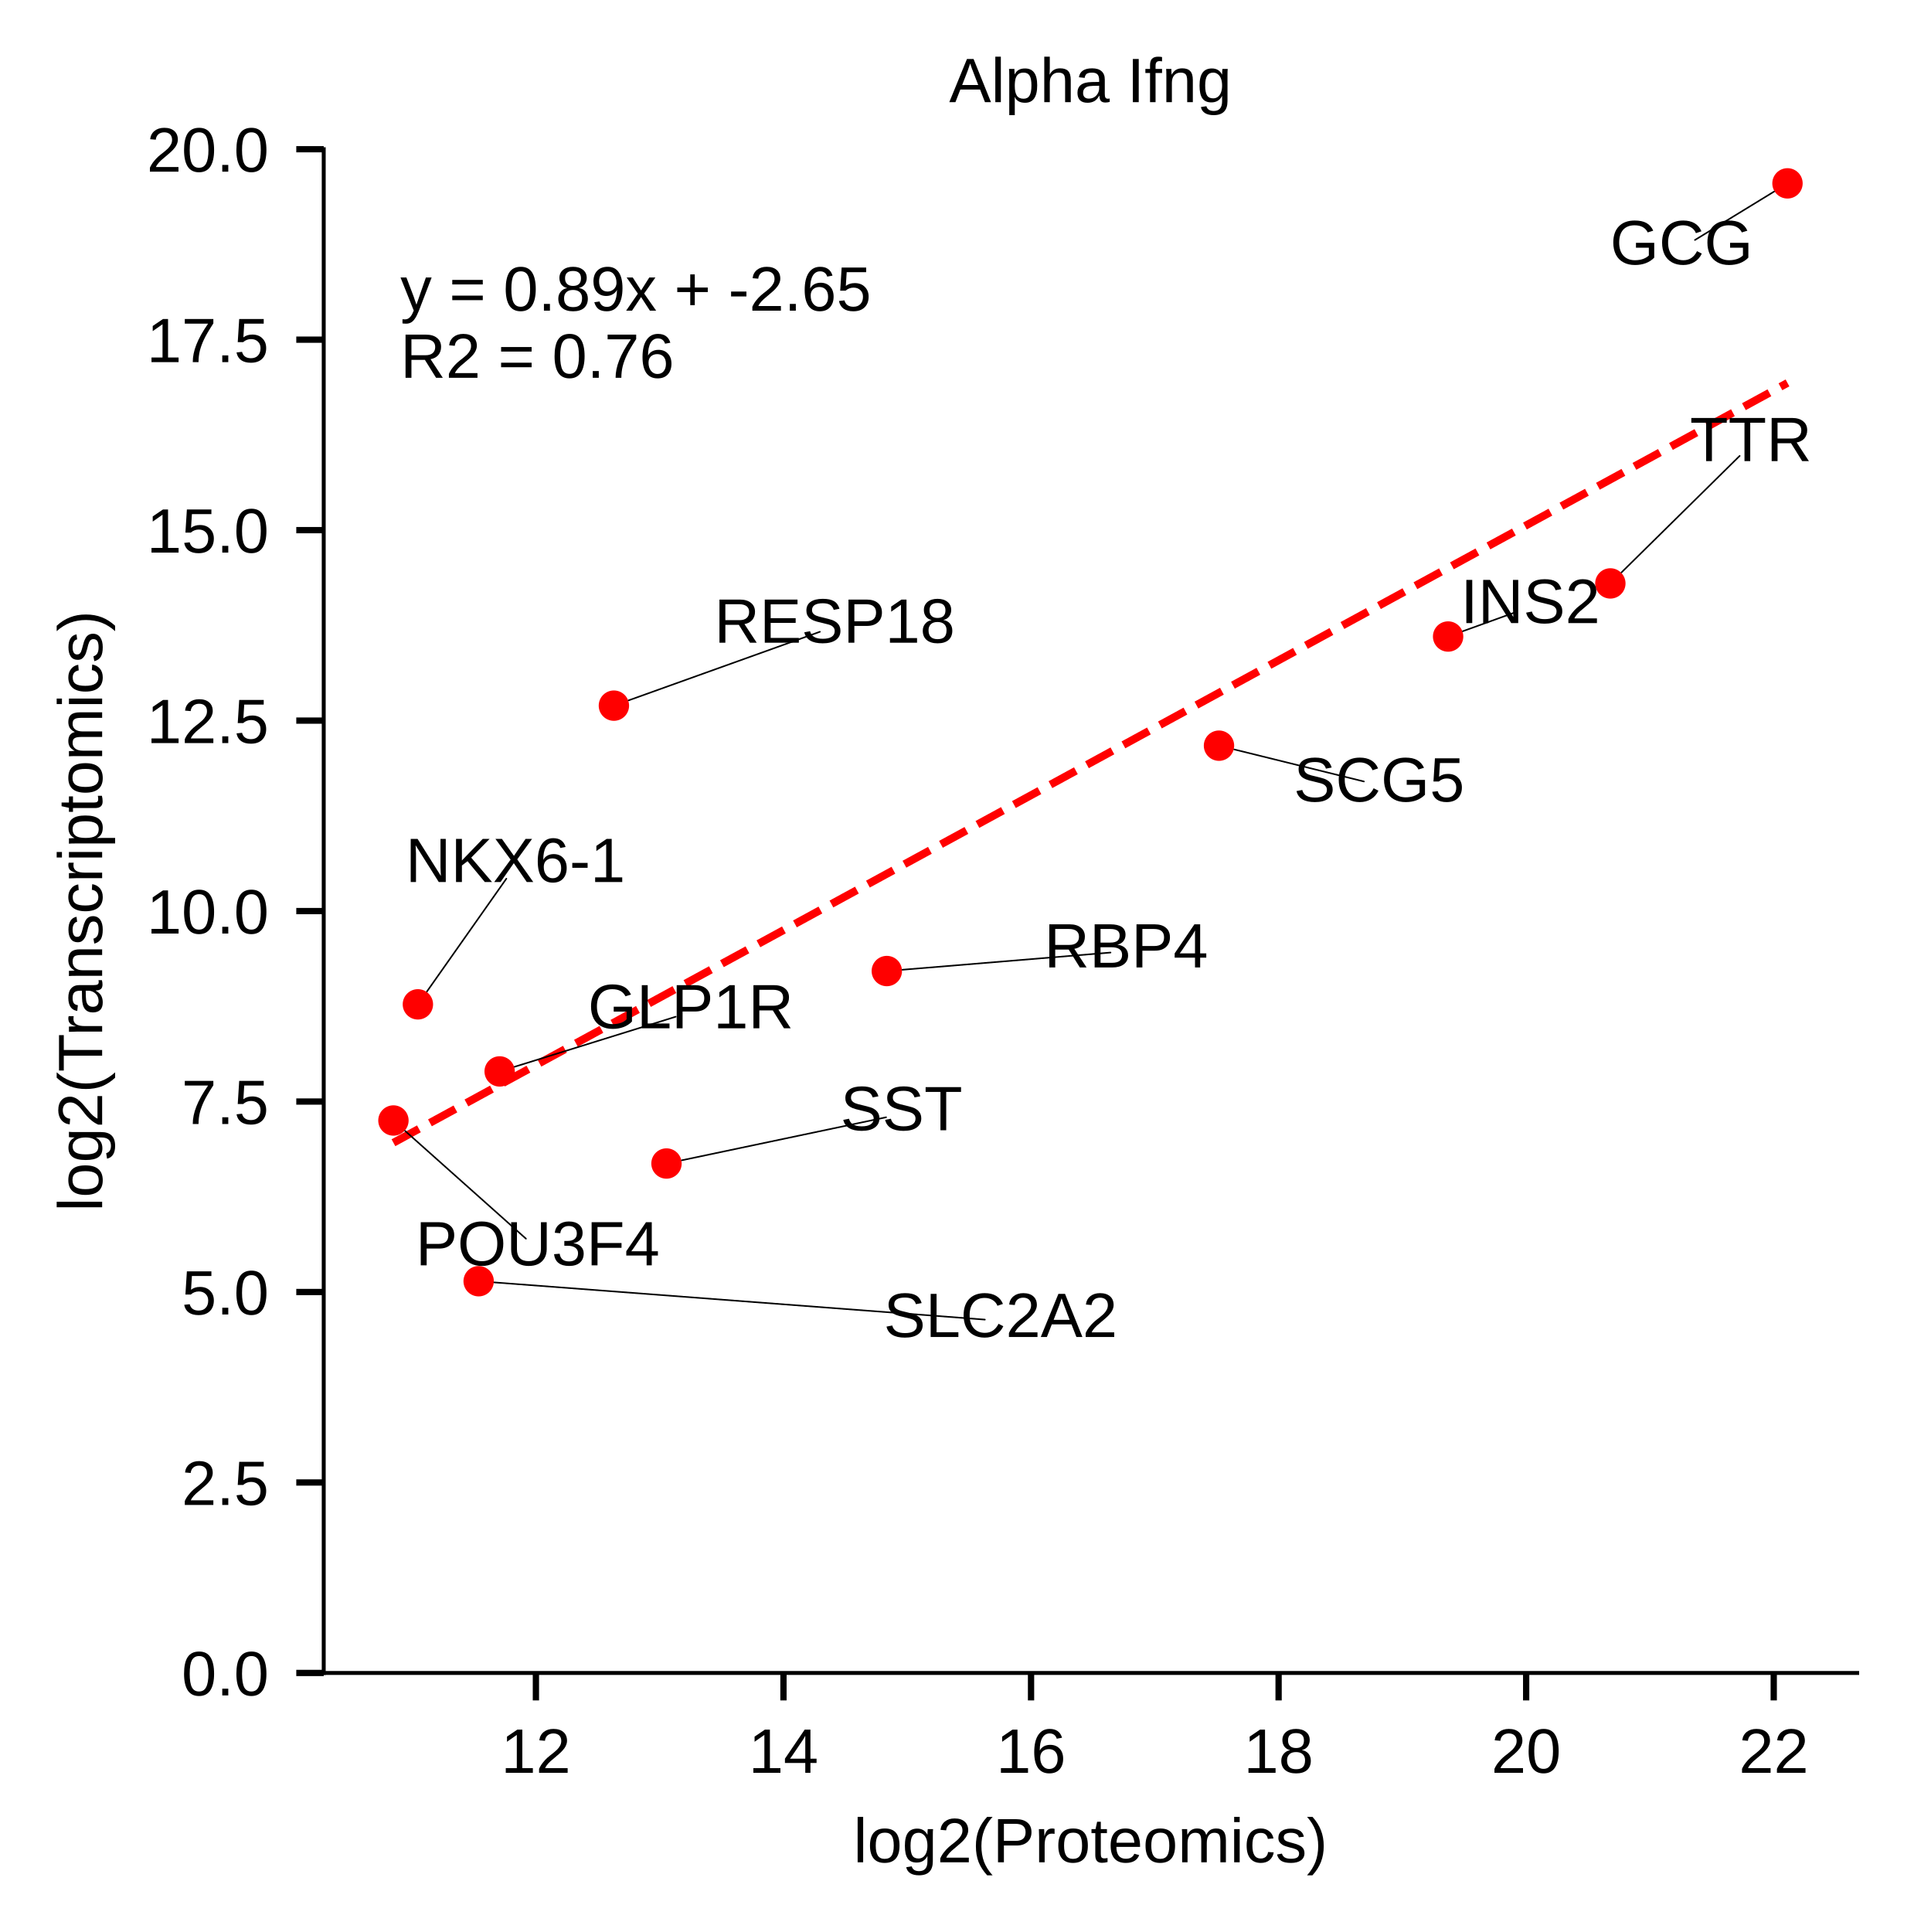
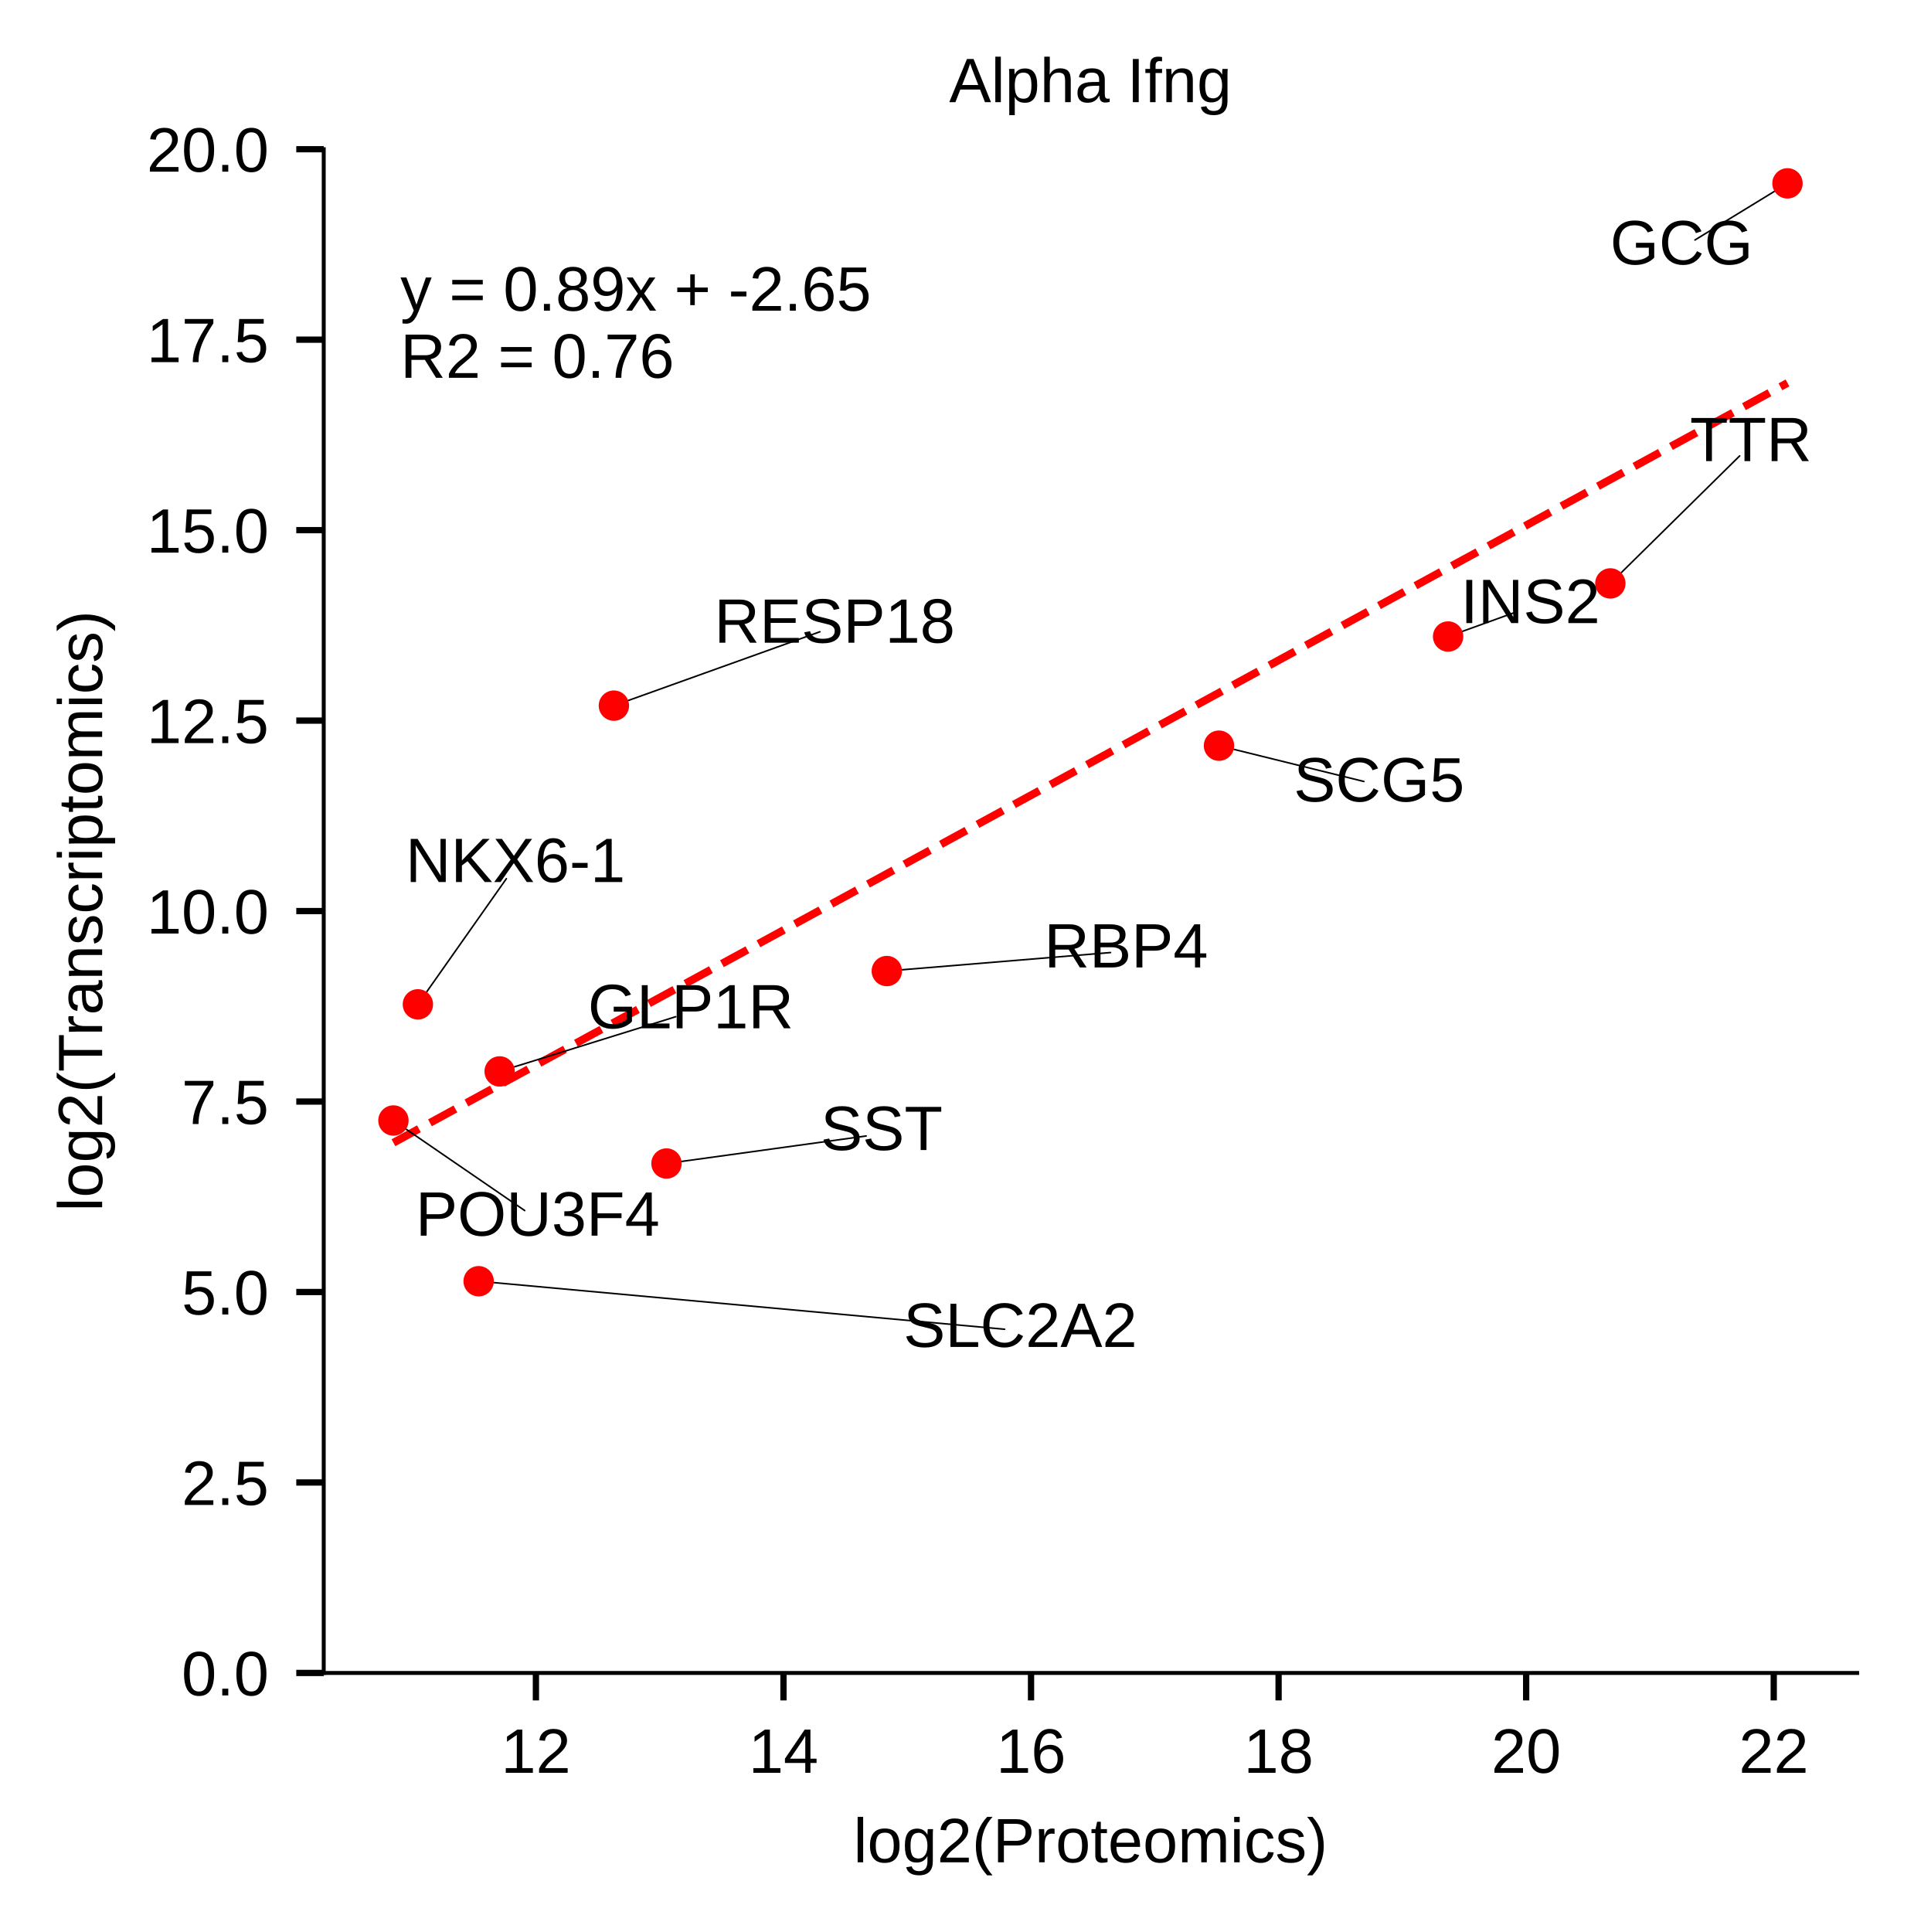
<svg xmlns="http://www.w3.org/2000/svg" xmlns:xlink="http://www.w3.org/1999/xlink" width="243.996pt" height="246.306pt" viewBox="0 0 243.996 246.306" version="1.1">
  <defs>
    <style type="text/css">*{stroke-linejoin: round; stroke-linecap: butt}</style>
  </defs>
  <g id="figure_1">
    <g id="patch_1">
      <path d="M 0 246.306  L 243.996 246.306  L 243.996 -0  L 0 -0  L 0 246.306  z " style="fill: none" />
    </g>
    <g id="axes_1">
      <g id="patch_2">
        <path d="M 41.276 213.282  L 236.796 213.282  L 236.796 19.024  L 41.276 19.024  L 41.276 213.282  z " style="fill: none" />
      </g>
      <g id="PathCollection_1">
        <defs>
-           <path id="C0_0_1489570a97" d="M 0 1.936  C 0.514 1.936 1.006 1.732 1.369 1.369  C 1.732 1.006 1.936 0.514 1.936 -0  C 1.936 -0.514 1.732 -1.006 1.369 -1.369  C 1.006 -1.732 0.514 -1.936 0 -1.936  C -0.514 -1.936 -1.006 -1.732 -1.369 -1.369  C -1.732 -1.006 -1.936 -0.514 -1.936 0  C -1.936 0.514 -1.732 1.006 -1.369 1.369  C -1.006 1.732 -0.514 1.936 0 1.936  z " />
+           <path id="C0_0_e70a41cccc" d="M 0 1.936  C 0.514 1.936 1.006 1.732 1.369 1.369  C 1.732 1.006 1.936 0.514 1.936 -0  C 1.936 -0.514 1.732 -1.006 1.369 -1.369  C 1.006 -1.732 0.514 -1.936 0 -1.936  C -0.514 -1.936 -1.006 -1.732 -1.369 -1.369  C -1.732 -1.006 -1.936 -0.514 -1.936 0  C -1.936 0.514 -1.732 1.006 -1.369 1.369  C -1.006 1.732 -0.514 1.936 0 1.936  z " />
        </defs>
-         <g clip-path="url(#p2810fb7a01)">
-           <use xlink:href="#C0_0_1489570a97" x="227.909" y="23.377" style="fill: #ff0000" />
-         </g>
-         <g clip-path="url(#p2810fb7a01)">
-           <use xlink:href="#C0_0_1489570a97" x="205.323" y="74.379" style="fill: #ff0000" />
-         </g>
-         <g clip-path="url(#p2810fb7a01)">
-           <use xlink:href="#C0_0_1489570a97" x="50.164" y="142.85" style="fill: #ff0000" />
-         </g>
-         <g clip-path="url(#p2810fb7a01)">
-           <use xlink:href="#C0_0_1489570a97" x="61.029" y="163.339" style="fill: #ff0000" />
-         </g>
-         <g clip-path="url(#p2810fb7a01)">
-           <use xlink:href="#C0_0_1489570a97" x="184.638" y="81.149" style="fill: #ff0000" />
-         </g>
-         <g clip-path="url(#p2810fb7a01)">
-           <use xlink:href="#C0_0_1489570a97" x="53.282" y="128.042" style="fill: #ff0000" />
-         </g>
-         <g clip-path="url(#p2810fb7a01)">
-           <use xlink:href="#C0_0_1489570a97" x="63.707" y="136.593" style="fill: #ff0000" />
-         </g>
-         <g clip-path="url(#p2810fb7a01)">
-           <use xlink:href="#C0_0_1489570a97" x="78.273" y="89.961" style="fill: #ff0000" />
-         </g>
-         <g clip-path="url(#p2810fb7a01)">
-           <use xlink:href="#C0_0_1489570a97" x="155.424" y="95.064" style="fill: #ff0000" />
-         </g>
-         <g clip-path="url(#p2810fb7a01)">
-           <use xlink:href="#C0_0_1489570a97" x="84.979" y="148.334" style="fill: #ff0000" />
-         </g>
-         <g clip-path="url(#p2810fb7a01)">
-           <use xlink:href="#C0_0_1489570a97" x="113.07" y="123.796" style="fill: #ff0000" />
+         <g clip-path="url(#p2edac3b1c3)">
+           <use xlink:href="#C0_0_e70a41cccc" x="227.909" y="23.377" style="fill: #ff0000" />
+         </g>
+         <g clip-path="url(#p2edac3b1c3)">
+           <use xlink:href="#C0_0_e70a41cccc" x="205.323" y="74.379" style="fill: #ff0000" />
+         </g>
+         <g clip-path="url(#p2edac3b1c3)">
+           <use xlink:href="#C0_0_e70a41cccc" x="50.164" y="142.85" style="fill: #ff0000" />
+         </g>
+         <g clip-path="url(#p2edac3b1c3)">
+           <use xlink:href="#C0_0_e70a41cccc" x="61.029" y="163.339" style="fill: #ff0000" />
+         </g>
+         <g clip-path="url(#p2edac3b1c3)">
+           <use xlink:href="#C0_0_e70a41cccc" x="184.638" y="81.149" style="fill: #ff0000" />
+         </g>
+         <g clip-path="url(#p2edac3b1c3)">
+           <use xlink:href="#C0_0_e70a41cccc" x="53.282" y="128.042" style="fill: #ff0000" />
+         </g>
+         <g clip-path="url(#p2edac3b1c3)">
+           <use xlink:href="#C0_0_e70a41cccc" x="63.707" y="136.593" style="fill: #ff0000" />
+         </g>
+         <g clip-path="url(#p2edac3b1c3)">
+           <use xlink:href="#C0_0_e70a41cccc" x="78.273" y="89.961" style="fill: #ff0000" />
+         </g>
+         <g clip-path="url(#p2edac3b1c3)">
+           <use xlink:href="#C0_0_e70a41cccc" x="155.424" y="95.064" style="fill: #ff0000" />
+         </g>
+         <g clip-path="url(#p2edac3b1c3)">
+           <use xlink:href="#C0_0_e70a41cccc" x="84.979" y="148.334" style="fill: #ff0000" />
+         </g>
+         <g clip-path="url(#p2edac3b1c3)">
+           <use xlink:href="#C0_0_e70a41cccc" x="113.07" y="123.796" style="fill: #ff0000" />
        </g>
      </g>
      <g id="matplotlib.axis_1">
        <g id="xtick_1">
          <g id="line2d_1">
            <defs>
-               <path id="m25606e9eab" d="M 0 0  L 0 3.5  " style="stroke: #000000; stroke-width: 0.8" />
+               <path id="m3a614b445e" d="M 0 0  L 0 3.5  " style="stroke: #000000; stroke-width: 0.8" />
            </defs>
            <g>
-               <use xlink:href="#m25606e9eab" x="68.329" y="213.282" style="stroke: #000000; stroke-width: 0.8" />
+               <use xlink:href="#m3a614b445e" x="68.329" y="213.282" style="stroke: #000000; stroke-width: 0.8" />
            </g>
          </g>
          <g id="text_1">
            <text style="font-size: 8px; font-family: 'Arial'; text-anchor: middle" x="68.329" y="226.008" transform="rotate(-0 68.329 226.0083)">12</text>
          </g>
        </g>
        <g id="xtick_2">
          <g id="line2d_2">
            <g>
-               <use xlink:href="#m25606e9eab" x="99.894" y="213.282" style="stroke: #000000; stroke-width: 0.8" />
+               <use xlink:href="#m3a614b445e" x="99.894" y="213.282" style="stroke: #000000; stroke-width: 0.8" />
            </g>
          </g>
          <g id="text_2">
            <text style="font-size: 8px; font-family: 'Arial'; text-anchor: middle" x="99.894" y="226.008" transform="rotate(-0 99.89431 226.0083)">14</text>
          </g>
        </g>
        <g id="xtick_3">
          <g id="line2d_3">
            <g>
-               <use xlink:href="#m25606e9eab" x="131.46" y="213.282" style="stroke: #000000; stroke-width: 0.8" />
+               <use xlink:href="#m3a614b445e" x="131.46" y="213.282" style="stroke: #000000; stroke-width: 0.8" />
            </g>
          </g>
          <g id="text_3">
            <text style="font-size: 8px; font-family: 'Arial'; text-anchor: middle" x="131.46" y="226.008" transform="rotate(-0 131.4596 226.0083)">16</text>
          </g>
        </g>
        <g id="xtick_4">
          <g id="line2d_4">
            <g>
-               <use xlink:href="#m25606e9eab" x="163.025" y="213.282" style="stroke: #000000; stroke-width: 0.8" />
+               <use xlink:href="#m3a614b445e" x="163.025" y="213.282" style="stroke: #000000; stroke-width: 0.8" />
            </g>
          </g>
          <g id="text_4">
            <text style="font-size: 8px; font-family: 'Arial'; text-anchor: middle" x="163.025" y="226.008" transform="rotate(-0 163.0249 226.0083)">18</text>
          </g>
        </g>
        <g id="xtick_5">
          <g id="line2d_5">
            <g>
-               <use xlink:href="#m25606e9eab" x="194.59" y="213.282" style="stroke: #000000; stroke-width: 0.8" />
+               <use xlink:href="#m3a614b445e" x="194.59" y="213.282" style="stroke: #000000; stroke-width: 0.8" />
            </g>
          </g>
          <g id="text_5">
            <text style="font-size: 8px; font-family: 'Arial'; text-anchor: middle" x="194.59" y="226.008" transform="rotate(-0 194.5902 226.0083)">20</text>
          </g>
        </g>
        <g id="xtick_6">
          <g id="line2d_6">
            <g>
-               <use xlink:href="#m25606e9eab" x="226.156" y="213.282" style="stroke: #000000; stroke-width: 0.8" />
+               <use xlink:href="#m3a614b445e" x="226.156" y="213.282" style="stroke: #000000; stroke-width: 0.8" />
            </g>
          </g>
          <g id="text_6">
            <text style="font-size: 8px; font-family: 'Arial'; text-anchor: middle" x="226.156" y="226.008" transform="rotate(-0 226.1555 226.0083)">22</text>
          </g>
        </g>
        <g id="text_7">
          <text style="font-size: 8px; font-family: 'Arial'; text-anchor: middle" x="139.036" y="237.422" transform="rotate(-0 139.0361 237.422)">log2(Proteomics)</text>
        </g>
      </g>
      <g id="matplotlib.axis_2">
        <g id="ytick_1">
          <g id="line2d_7">
            <defs>
-               <path id="m03d60312f2" d="M 0 0  L -3.5 0  " style="stroke: #000000; stroke-width: 0.8" />
+               <path id="mbd0bf4bf12" d="M 0 0  L -3.5 0  " style="stroke: #000000; stroke-width: 0.8" />
            </defs>
            <g>
-               <use xlink:href="#m03d60312f2" x="41.276" y="213.282" style="stroke: #000000; stroke-width: 0.8" />
+               <use xlink:href="#mbd0bf4bf12" x="41.276" y="213.282" style="stroke: #000000; stroke-width: 0.8" />
            </g>
          </g>
          <g id="text_8">
            <text style="font-size: 8px; font-family: 'Arial'; text-anchor: end" x="34.276" y="216.145" transform="rotate(-0 34.27625 216.1451)">0.0</text>
          </g>
        </g>
        <g id="ytick_2">
          <g id="line2d_8">
            <g>
-               <use xlink:href="#m03d60312f2" x="41.276" y="189" style="stroke: #000000; stroke-width: 0.8" />
+               <use xlink:href="#mbd0bf4bf12" x="41.276" y="189" style="stroke: #000000; stroke-width: 0.8" />
            </g>
          </g>
          <g id="text_9">
            <text style="font-size: 8px; font-family: 'Arial'; text-anchor: end" x="34.276" y="191.863" transform="rotate(-0 34.27625 191.8629)">2.5</text>
          </g>
        </g>
        <g id="ytick_3">
          <g id="line2d_9">
            <g>
-               <use xlink:href="#m03d60312f2" x="41.276" y="164.717" style="stroke: #000000; stroke-width: 0.8" />
+               <use xlink:href="#mbd0bf4bf12" x="41.276" y="164.717" style="stroke: #000000; stroke-width: 0.8" />
            </g>
          </g>
          <g id="text_10">
            <text style="font-size: 8px; font-family: 'Arial'; text-anchor: end" x="34.276" y="167.581" transform="rotate(-0 34.27625 167.5806)">5.0</text>
          </g>
        </g>
        <g id="ytick_4">
          <g id="line2d_10">
            <g>
-               <use xlink:href="#m03d60312f2" x="41.276" y="140.435" style="stroke: #000000; stroke-width: 0.8" />
+               <use xlink:href="#mbd0bf4bf12" x="41.276" y="140.435" style="stroke: #000000; stroke-width: 0.8" />
            </g>
          </g>
          <g id="text_11">
            <text style="font-size: 8px; font-family: 'Arial'; text-anchor: end" x="34.276" y="143.298" transform="rotate(-0 34.27625 143.2983)">7.5</text>
          </g>
        </g>
        <g id="ytick_5">
          <g id="line2d_11">
            <g>
-               <use xlink:href="#m03d60312f2" x="41.276" y="116.153" style="stroke: #000000; stroke-width: 0.8" />
+               <use xlink:href="#mbd0bf4bf12" x="41.276" y="116.153" style="stroke: #000000; stroke-width: 0.8" />
            </g>
          </g>
          <g id="text_12">
            <text style="font-size: 8px; font-family: 'Arial'; text-anchor: end" x="34.276" y="119.016" transform="rotate(-0 34.27625 119.016)">10.0</text>
          </g>
        </g>
        <g id="ytick_6">
          <g id="line2d_12">
            <g>
-               <use xlink:href="#m03d60312f2" x="41.276" y="91.871" style="stroke: #000000; stroke-width: 0.8" />
+               <use xlink:href="#mbd0bf4bf12" x="41.276" y="91.871" style="stroke: #000000; stroke-width: 0.8" />
            </g>
          </g>
          <g id="text_13">
            <text style="font-size: 8px; font-family: 'Arial'; text-anchor: end" x="34.276" y="94.734" transform="rotate(-0 34.27625 94.73373)">12.5</text>
          </g>
        </g>
        <g id="ytick_7">
          <g id="line2d_13">
            <g>
-               <use xlink:href="#m03d60312f2" x="41.276" y="67.588" style="stroke: #000000; stroke-width: 0.8" />
+               <use xlink:href="#mbd0bf4bf12" x="41.276" y="67.588" style="stroke: #000000; stroke-width: 0.8" />
            </g>
          </g>
          <g id="text_14">
            <text style="font-size: 8px; font-family: 'Arial'; text-anchor: end" x="34.276" y="70.451" transform="rotate(-0 34.27625 70.45144)">15.0</text>
          </g>
        </g>
        <g id="ytick_8">
          <g id="line2d_14">
            <g>
-               <use xlink:href="#m03d60312f2" x="41.276" y="43.306" style="stroke: #000000; stroke-width: 0.8" />
+               <use xlink:href="#mbd0bf4bf12" x="41.276" y="43.306" style="stroke: #000000; stroke-width: 0.8" />
            </g>
          </g>
          <g id="text_15">
            <text style="font-size: 8px; font-family: 'Arial'; text-anchor: end" x="34.276" y="46.169" transform="rotate(-0 34.27625 46.16916)">17.5</text>
          </g>
        </g>
        <g id="ytick_9">
          <g id="line2d_15">
            <g>
-               <use xlink:href="#m03d60312f2" x="41.276" y="19.024" style="stroke: #000000; stroke-width: 0.8" />
+               <use xlink:href="#mbd0bf4bf12" x="41.276" y="19.024" style="stroke: #000000; stroke-width: 0.8" />
            </g>
          </g>
          <g id="text_16">
            <text style="font-size: 8px; font-family: 'Arial'; text-anchor: end" x="34.276" y="21.887" transform="rotate(-0 34.27625 21.88687)">20.0</text>
          </g>
        </g>
        <g id="text_17">
          <text style="font-size: 8px; font-family: 'Arial'; text-anchor: middle" x="13.024" y="116.153" transform="rotate(-90 13.02375 116.1529)">log2(Transcriptomics)</text>
        </g>
      </g>
      <g id="line2d_16">
-         <path d="M 50.164 145.684  L 51.959 144.706  L 53.754 143.728  L 55.55 142.749  L 57.345 141.771  L 59.141 140.792  L 60.936 139.814  L 62.731 138.835  L 64.527 137.857  L 66.322 136.879  L 68.118 135.9  L 69.913 134.922  L 71.708 133.943  L 73.504 132.965  L 75.299 131.986  L 77.095 131.008  L 78.89 130.029  L 80.685 129.051  L 82.481 128.073  L 84.276 127.094  L 86.072 126.116  L 87.867 125.137  L 89.662 124.159  L 91.458 123.18  L 93.253 122.202  L 95.049 121.224  L 96.844 120.245  L 98.639 119.267  L 100.435 118.288  L 102.23 117.31  L 104.026 116.331  L 105.821 115.353  L 107.616 114.374  L 109.412 113.396  L 111.207 112.418  L 113.003 111.439  L 114.798 110.461  L 116.594 109.482  L 118.389 108.504  L 120.184 107.525  L 121.98 106.547  L 123.775 105.569  L 125.571 104.59  L 127.366 103.612  L 129.161 102.633  L 130.957 101.655  L 132.752 100.676  L 134.548 99.698  L 136.343 98.719  L 138.138 97.741  L 139.934 96.763  L 141.729 95.784  L 143.525 94.806  L 145.32 93.827  L 147.115 92.849  L 148.911 91.87  L 150.706 90.892  L 152.502 89.914  L 154.297 88.935  L 156.092 87.957  L 157.888 86.978  L 159.683 86  L 161.479 85.021  L 163.274 84.043  L 165.069 83.065  L 166.865 82.086  L 168.66 81.108  L 170.456 80.129  L 172.251 79.151  L 174.047 78.172  L 175.842 77.194  L 177.637 76.215  L 179.433 75.237  L 181.228 74.259  L 183.024 73.28  L 184.819 72.302  L 186.614 71.323  L 188.41 70.345  L 190.205 69.366  L 192.001 68.388  L 193.796 67.41  L 195.591 66.431  L 197.387 65.453  L 199.182 64.474  L 200.978 63.496  L 202.773 62.517  L 204.568 61.539  L 206.364 60.56  L 208.159 59.582  L 209.955 58.604  L 211.75 57.625  L 213.545 56.647  L 215.341 55.668  L 217.136 54.69  L 218.932 53.711  L 220.727 52.733  L 222.522 51.755  L 224.318 50.776  L 226.113 49.798  L 227.909 48.819  " clip-path="url(#p2810fb7a01)" style="fill: none; stroke-dasharray: 3.7,1.6; stroke-dashoffset: 0; stroke: #ff0000" />
+         <path d="M 50.164 145.684  L 51.959 144.706  L 53.754 143.728  L 55.55 142.749  L 57.345 141.771  L 59.141 140.792  L 60.936 139.814  L 62.731 138.835  L 64.527 137.857  L 66.322 136.879  L 68.118 135.9  L 69.913 134.922  L 71.708 133.943  L 73.504 132.965  L 75.299 131.986  L 77.095 131.008  L 78.89 130.029  L 80.685 129.051  L 82.481 128.073  L 84.276 127.094  L 86.072 126.116  L 87.867 125.137  L 89.662 124.159  L 91.458 123.18  L 93.253 122.202  L 95.049 121.224  L 96.844 120.245  L 98.639 119.267  L 100.435 118.288  L 102.23 117.31  L 104.026 116.331  L 105.821 115.353  L 107.616 114.374  L 109.412 113.396  L 111.207 112.418  L 113.003 111.439  L 114.798 110.461  L 116.594 109.482  L 118.389 108.504  L 120.184 107.525  L 121.98 106.547  L 123.775 105.569  L 125.571 104.59  L 127.366 103.612  L 129.161 102.633  L 130.957 101.655  L 132.752 100.676  L 134.548 99.698  L 136.343 98.719  L 138.138 97.741  L 139.934 96.763  L 141.729 95.784  L 143.525 94.806  L 145.32 93.827  L 147.115 92.849  L 148.911 91.87  L 150.706 90.892  L 152.502 89.914  L 154.297 88.935  L 156.092 87.957  L 157.888 86.978  L 159.683 86  L 161.479 85.021  L 163.274 84.043  L 165.069 83.065  L 166.865 82.086  L 168.66 81.108  L 170.456 80.129  L 172.251 79.151  L 174.047 78.172  L 175.842 77.194  L 177.637 76.215  L 179.433 75.237  L 181.228 74.259  L 183.024 73.28  L 184.819 72.302  L 186.614 71.323  L 188.41 70.345  L 190.205 69.366  L 192.001 68.388  L 193.796 67.41  L 195.591 66.431  L 197.387 65.453  L 199.182 64.474  L 200.978 63.496  L 202.773 62.517  L 204.568 61.539  L 206.364 60.56  L 208.159 59.582  L 209.955 58.604  L 211.75 57.625  L 213.545 56.647  L 215.341 55.668  L 217.136 54.69  L 218.932 53.711  L 220.727 52.733  L 222.522 51.755  L 224.318 50.776  L 226.113 49.798  L 227.909 48.819  " clip-path="url(#p2edac3b1c3)" style="fill: none; stroke-dasharray: 3.7,1.6; stroke-dashoffset: 0; stroke: #ff0000" />
      </g>
      <g id="patch_3">
        <path d="M 41.276 213.282  L 41.276 19.024  " style="fill: none; stroke: #000000; stroke-width: 0.5; stroke-linejoin: miter; stroke-linecap: square" />
      </g>
      <g id="patch_4">
        <path d="M 41.276 213.282  L 236.796 213.282  " style="fill: none; stroke: #000000; stroke-width: 0.5; stroke-linejoin: miter; stroke-linecap: square" />
      </g>
      <g id="text_18">
        <text style="font-size: 8px; font-family: 'Arial'" transform="translate(51.05223 39.60724)">y = 0.89x + -2.65</text>
        <text style="font-size: 8px; font-family: 'Arial'" transform="translate(51.05223 48.16249)">R2 = 0.76</text>
      </g>
      <g id="text_19">
        <text style="font-size: 8px; font-family: 'Arial'; text-anchor: middle" x="214.406" y="33.706" transform="rotate(-0 214.4058 33.70605)">GCG</text>
      </g>
      <g id="text_20">
        <text style="font-size: 8px; font-family: 'Arial'; text-anchor: middle" x="223.236" y="58.787" transform="rotate(-0 223.2357 58.78679)">TTR</text>
      </g>
      <g id="text_21">
-         <text style="font-size: 8px; font-family: 'Arial'; text-anchor: middle" x="68.554" y="161.316" transform="rotate(-0 68.5544 161.3162)">POU3F4</text>
+         <text style="font-size: 8px; font-family: 'Arial'; text-anchor: middle" x="68.554" y="157.532" transform="rotate(-0 68.5544 157.5319)">POU3F4</text>
      </g>
      <g id="text_22">
-         <text style="font-size: 8px; font-family: 'Arial'; text-anchor: middle" x="127.569" y="170.453" transform="rotate(-0 127.5692 170.453)">SLC2A2</text>
+         <text style="font-size: 8px; font-family: 'Arial'; text-anchor: middle" x="130.092" y="171.714" transform="rotate(-0 130.092 171.7144)">SLC2A2</text>
      </g>
      <g id="text_23">
        <text style="font-size: 8px; font-family: 'Arial'; text-anchor: middle" x="195.123" y="79.433" transform="rotate(-0 195.1234 79.43267)">INS2</text>
      </g>
      <g id="text_24">
        <text style="font-size: 8px; font-family: 'Arial'; text-anchor: middle" x="65.716" y="112.45" transform="rotate(-0 65.71621 112.4505)">NKX6-1</text>
      </g>
      <g id="text_25">
        <text style="font-size: 8px; font-family: 'Arial'; text-anchor: middle" x="88.069" y="131.092" transform="rotate(-0 88.06851 131.0923)">GLP1R</text>
      </g>
      <g id="text_26">
        <text style="font-size: 8px; font-family: 'Arial'; text-anchor: middle" x="106.419" y="81.938" transform="rotate(-0 106.4188 81.9377)">RESP18</text>
      </g>
      <g id="text_27">
        <text style="font-size: 8px; font-family: 'Arial'; text-anchor: middle" x="175.843" y="102.178" transform="rotate(-0 175.8429 102.1783)">SCG5</text>
      </g>
      <g id="text_28">
-         <text style="font-size: 8px; font-family: 'Arial'; text-anchor: middle" x="114.938" y="144.095" transform="rotate(-0 114.9378 144.0947)">SST</text>
+         <text style="font-size: 8px; font-family: 'Arial'; text-anchor: middle" x="112.415" y="146.618" transform="rotate(-0 112.415 146.6176)">SST</text>
      </g>
      <g id="text_29">
        <text style="font-size: 8px; font-family: 'Arial'; text-anchor: middle" x="143.587" y="123.341" transform="rotate(-0 143.5865 123.3412)">RBP4</text>
      </g>
      <g id="patch_5">
        <path d="M 216.11 30.595  Q 221.155 27.509 226.201 24.422  " style="fill: none; stroke: #000000; stroke-width: 0.2; stroke-linecap: round" />
      </g>
      <g id="patch_6">
        <path d="M 221.812 58.122  Q 214.279 65.549 206.746 72.976  " style="fill: none; stroke: #000000; stroke-width: 0.2; stroke-linecap: round" />
      </g>
      <g id="patch_7">
-         <path d="M 67.061 157.917  Q 59.358 151.048 51.655 144.179  " style="fill: none; stroke: #000000; stroke-width: 0.2; stroke-linecap: round" />
+         <path d="M 66.904 154.332  Q 59.357 149.156 51.811 143.979  " style="fill: none; stroke: #000000; stroke-width: 0.2; stroke-linecap: round" />
      </g>
      <g id="patch_8">
-         <path d="M 125.575 168.234  Q 94.301 165.862 63.027 163.491  " style="fill: none; stroke: #000000; stroke-width: 0.2; stroke-linecap: round" />
+         <path d="M 128.098 169.464  Q 95.561 166.493 63.023 163.521  " style="fill: none; stroke: #000000; stroke-width: 0.2; stroke-linecap: round" />
      </g>
      <g id="patch_9">
        <path d="M 193.242 78.044  Q 189.879 79.257 186.516 80.471  " style="fill: none; stroke: #000000; stroke-width: 0.2; stroke-linecap: round" />
      </g>
      <g id="patch_10">
        <path d="M 64.564 112.019  Q 59.5 119.211 54.436 126.403  " style="fill: none; stroke: #000000; stroke-width: 0.2; stroke-linecap: round" />
      </g>
      <g id="patch_11">
        <path d="M 86.156 129.618  Q 75.887 132.809 65.617 135.999  " style="fill: none; stroke: #000000; stroke-width: 0.2; stroke-linecap: round" />
      </g>
      <g id="patch_12">
        <path d="M 104.539 80.543  Q 92.348 84.915 80.156 89.286  " style="fill: none; stroke: #000000; stroke-width: 0.2; stroke-linecap: round" />
      </g>
      <g id="patch_13">
        <path d="M 173.901 99.63  Q 165.635 97.588 157.368 95.545  " style="fill: none; stroke: #000000; stroke-width: 0.2; stroke-linecap: round" />
      </g>
      <g id="patch_14">
-         <path d="M 112.981 142.438  Q 99.96 145.18 86.938 147.921  " style="fill: none; stroke: #000000; stroke-width: 0.2; stroke-linecap: round" />
+         <path d="M 110.436 144.822  Q 98.697 146.442 86.959 148.061  " style="fill: none; stroke: #000000; stroke-width: 0.2; stroke-linecap: round" />
      </g>
      <g id="patch_15">
        <path d="M 141.594 121.438  Q 128.329 122.534 115.065 123.631  " style="fill: none; stroke: #000000; stroke-width: 0.2; stroke-linecap: round" />
      </g>
      <g id="text_30">
        <text style="font-size: 8px; font-family: 'Arial'; text-anchor: middle" x="139.036" y="13.024" transform="rotate(-0 139.0361 13.02375)">Alpha Ifng</text>
      </g>
    </g>
  </g>
  <defs>
-     <clipPath id="p2810fb7a01">
+     <clipPath id="p2edac3b1c3">
      <rect x="41.276" y="19.024" width="195.52" height="194.258" />
    </clipPath>
  </defs>
</svg>
